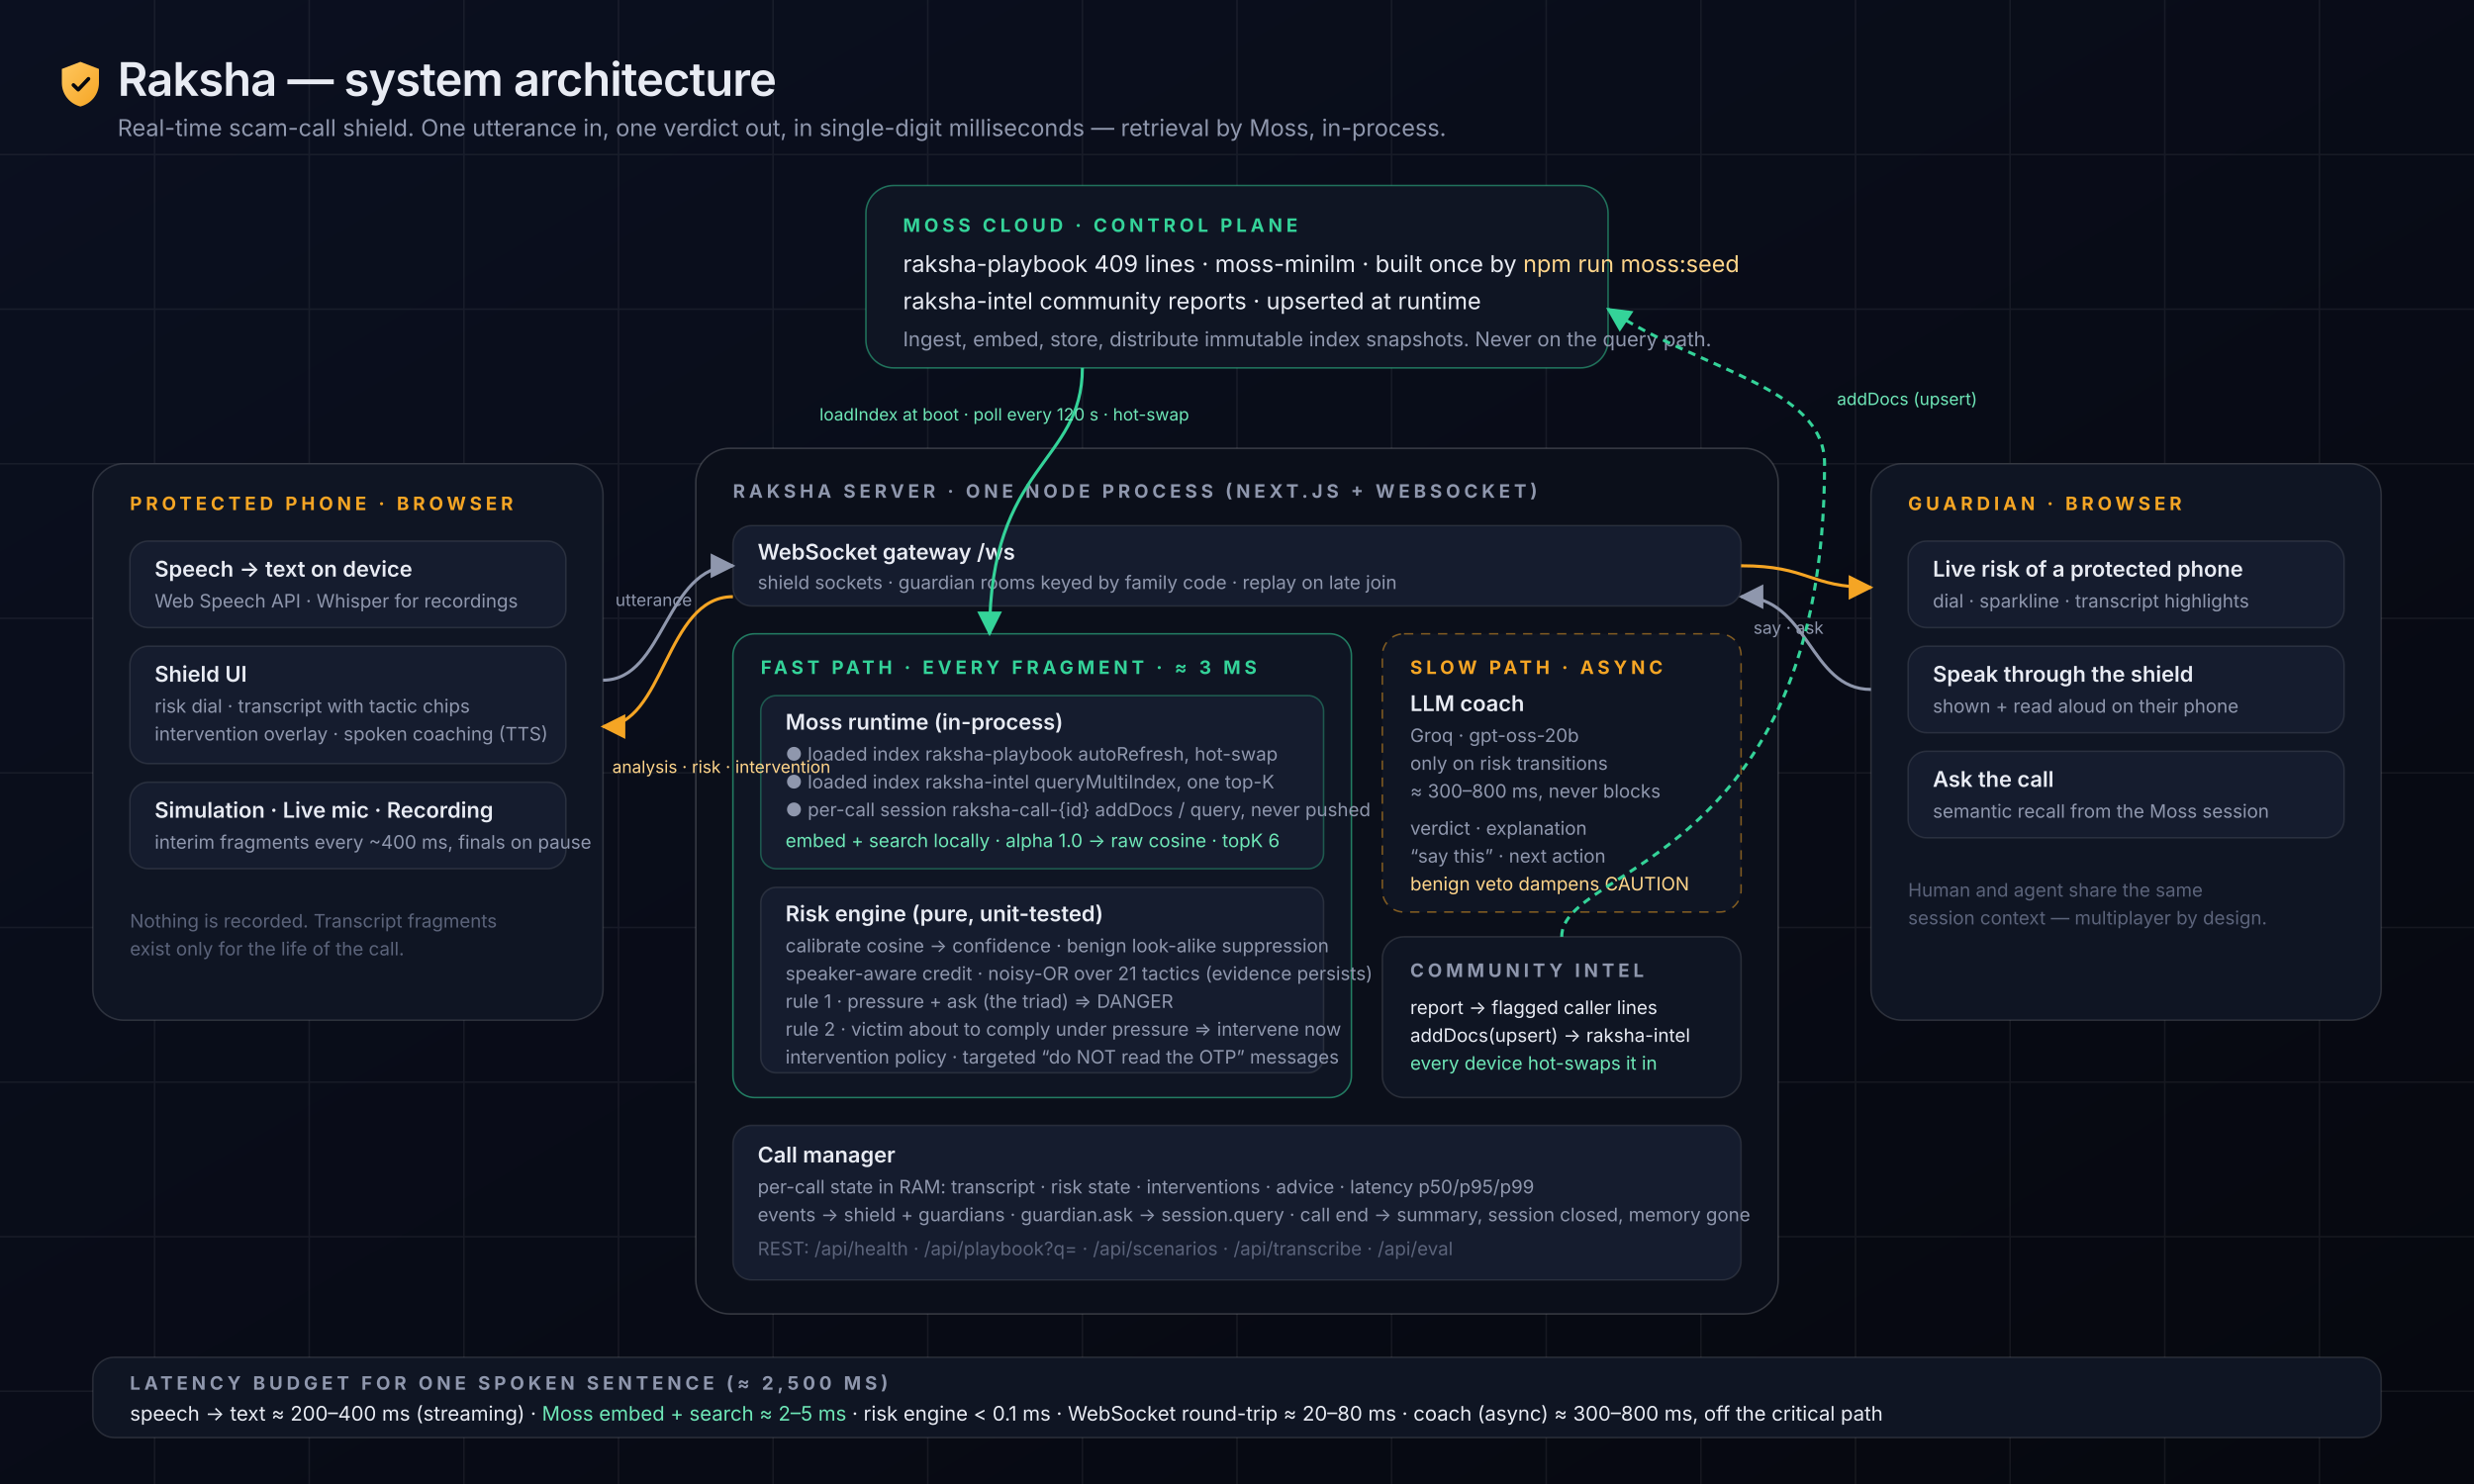
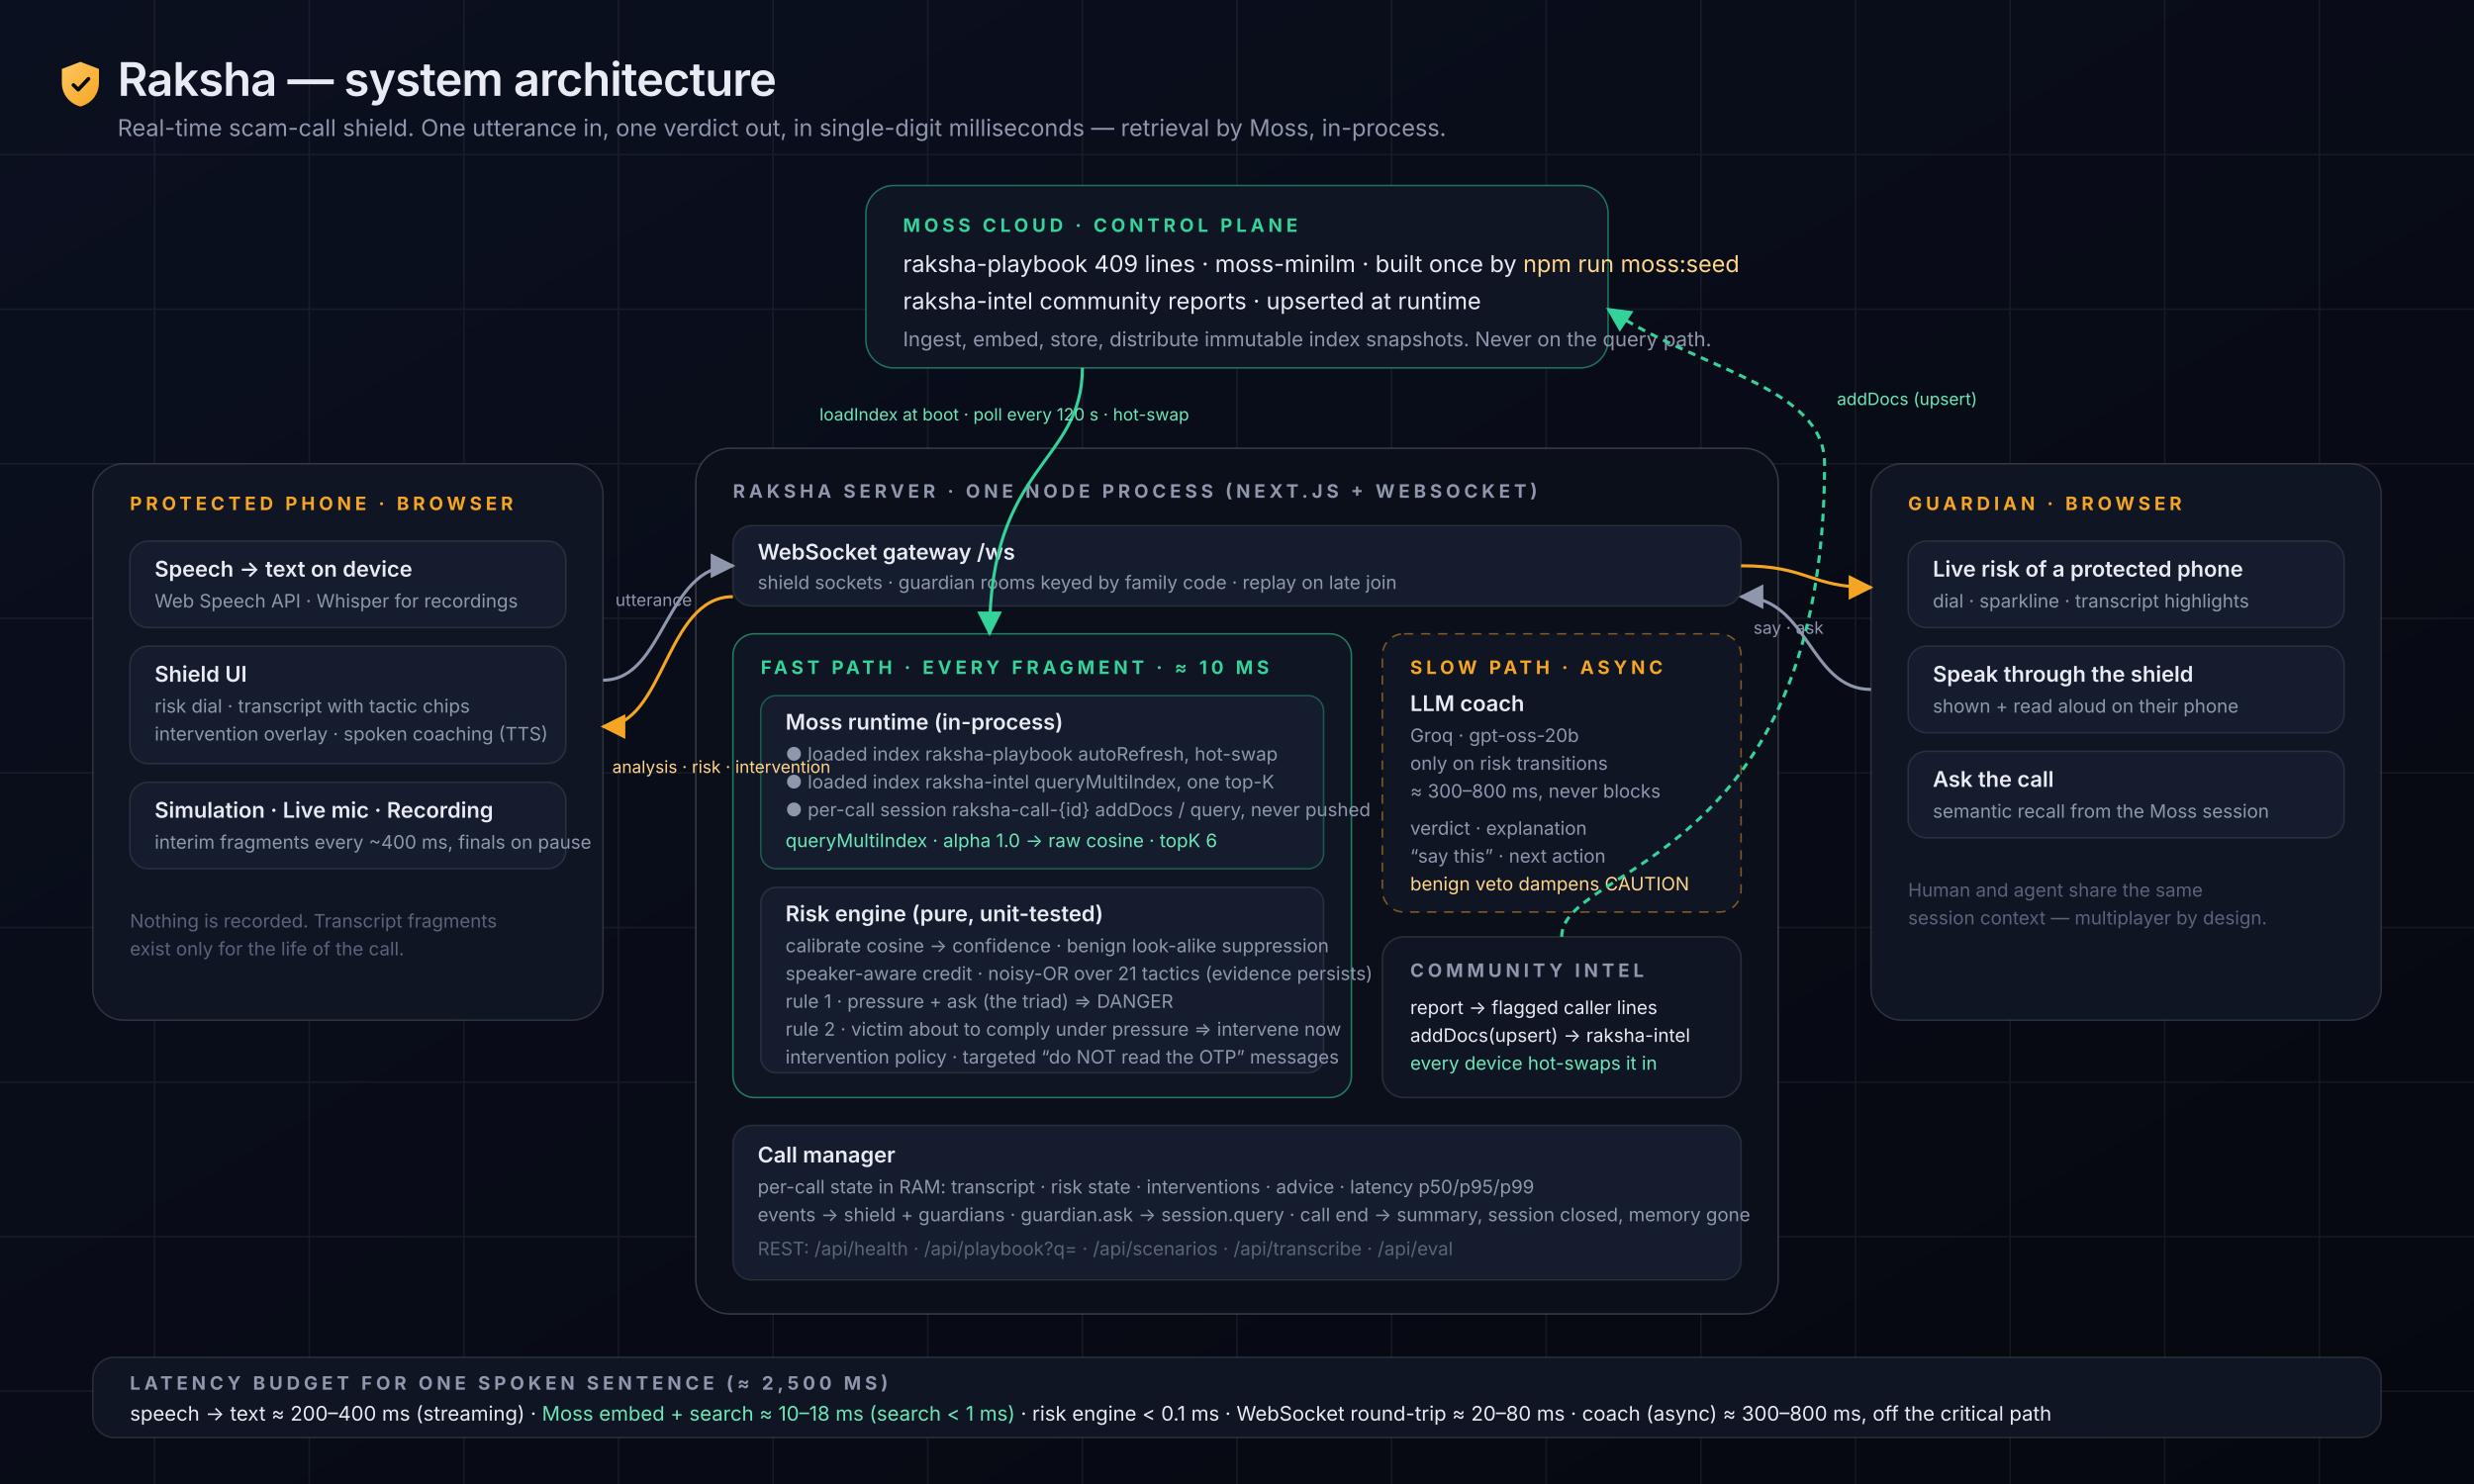
<svg xmlns="http://www.w3.org/2000/svg" width="1600" height="960" viewBox="0 0 1600 960" font-family="Inter, Segoe UI, Helvetica, Arial, sans-serif">
  <defs>
    <linearGradient id="bg" x1="0" y1="0" x2="1" y2="1">
      <stop offset="0" stop-color="#0b1020" />
      <stop offset="1" stop-color="#06080f" />
    </linearGradient>
    <linearGradient id="saf" x1="0" y1="0" x2="1" y2="1">
      <stop offset="0" stop-color="#ffc75f" />
      <stop offset="1" stop-color="#f5a524" />
    </linearGradient>
    <marker id="arrow" viewBox="0 0 10 10" refX="9" refY="5" markerWidth="8" markerHeight="8" orient="auto-start-reverse">
      <path d="M0,0 L10,5 L0,10 z" fill="#8f97ad" />
    </marker>
    <marker id="arrowMoss" viewBox="0 0 10 10" refX="9" refY="5" markerWidth="8" markerHeight="8" orient="auto-start-reverse">
      <path d="M0,0 L10,5 L0,10 z" fill="#34d399" />
    </marker>
    <marker id="arrowSaf" viewBox="0 0 10 10" refX="9" refY="5" markerWidth="8" markerHeight="8" orient="auto-start-reverse">
      <path d="M0,0 L10,5 L0,10 z" fill="#f5a524" />
    </marker>
    <filter id="glow">
      <feGaussianBlur stdDeviation="6" result="b" />
      <feMerge>
        <feMergeNode in="b" />
        <feMergeNode in="SourceGraphic" />
      </feMerge>
    </filter>
  </defs>
  <rect width="1600" height="960" fill="url(#bg)" />
  <g opacity="0.06" stroke="#ffffff">
    <path d="M0 0H1600" stroke-width="0" />
    <g id="grid">
      <path d="M100 0V960M200 0V960M300 0V960M400 0V960M500 0V960M600 0V960M700 0V960M800 0V960M900 0V960M1000 0V960M1100 0V960M1200 0V960M1300 0V960M1400 0V960M1500 0V960" />
      <path d="M0 100H1600M0 200H1600M0 300H1600M0 400H1600M0 500H1600M0 600H1600M0 700H1600M0 800H1600M0 900H1600" />
    </g>
  </g>
  <g>
    <path d="M52 40 40 44.6v9c0 7.4 5 13.5 12 15.3 7-1.8 12-7.9 12-15.3v-9L52 40Z" fill="url(#saf)" />
    <path d="M47.5 55 50.6 58l6.6-7" stroke="#06080f" stroke-width="2.4" fill="none" stroke-linecap="round" stroke-linejoin="round" />
    <text x="76" y="62" font-size="30" fill="#e8ebf3" font-weight="600" letter-spacing="-0.5">Raksha — system architecture</text>
    <text x="76" y="88" font-size="15" fill="#8f97ad">Real-time scam-call shield. One utterance in, one verdict out, in single-digit milliseconds — retrieval by Moss, in-process.</text>
  </g>
  <g>
    <rect x="560" y="120" width="480" height="118" rx="18" fill="#0f1523" stroke="#34d399" stroke-opacity="0.5" />
    <text x="584" y="150" font-size="12" fill="#34d399" letter-spacing="2.5" font-weight="700">MOSS CLOUD · CONTROL PLANE</text>
    <text x="584" y="176" font-size="15" fill="#e8ebf3">raksha-playbook   409 lines · moss-minilm · built once by <tspan fill="#ffd58a">npm run moss:seed</tspan>
    </text>
    <text x="584" y="200" font-size="15" fill="#e8ebf3">raksha-intel   community reports · upserted at runtime</text>
    <text x="584" y="224" font-size="13" fill="#8f97ad">Ingest, embed, store, distribute immutable index snapshots. Never on the query path.</text>
  </g>
  <g>
    <rect x="60" y="300" width="330" height="360" rx="20" fill="#0f1523" stroke="#ffffff" stroke-opacity="0.14" />
    <text x="84" y="330" font-size="12" fill="#f5a524" letter-spacing="2.5" font-weight="700">PROTECTED PHONE · BROWSER</text>
    <rect x="84" y="350" width="282" height="56" rx="12" fill="#151c2e" stroke="#ffffff" stroke-opacity="0.1" />
    <text x="100" y="373" font-size="14" fill="#e8ebf3" font-weight="600">Speech → text on device</text>
    <text x="100" y="393" font-size="12" fill="#8f97ad">Web Speech API · Whisper for recordings</text>
    <rect x="84" y="418" width="282" height="76" rx="12" fill="#151c2e" stroke="#ffffff" stroke-opacity="0.1" />
    <text x="100" y="441" font-size="14" fill="#e8ebf3" font-weight="600">Shield UI</text>
    <text x="100" y="461" font-size="12" fill="#8f97ad">risk dial · transcript with tactic chips</text>
    <text x="100" y="479" font-size="12" fill="#8f97ad">intervention overlay · spoken coaching (TTS)</text>
    <rect x="84" y="506" width="282" height="56" rx="12" fill="#151c2e" stroke="#ffffff" stroke-opacity="0.1" />
    <text x="100" y="529" font-size="14" fill="#e8ebf3" font-weight="600">Simulation · Live mic · Recording</text>
    <text x="100" y="549" font-size="12" fill="#8f97ad">interim fragments every ~400 ms, finals on pause</text>
    <text x="84" y="600" font-size="12" fill="#5b637a">Nothing is recorded. Transcript fragments</text>
    <text x="84" y="618" font-size="12" fill="#5b637a">exist only for the life of the call.</text>
  </g>
  <g>
    <rect x="450" y="290" width="700" height="560" rx="22" fill="#0b0f1a" stroke="#ffffff" stroke-opacity="0.18" />
    <text x="474" y="322" font-size="12" fill="#8f97ad" letter-spacing="2.5" font-weight="700">RAKSHA SERVER · ONE NODE PROCESS (NEXT.JS + WEBSOCKET)</text>
    <rect x="474" y="340" width="652" height="52" rx="12" fill="#151c2e" stroke="#ffffff" stroke-opacity="0.1" />
    <text x="490" y="362" font-size="14" fill="#e8ebf3" font-weight="600">WebSocket gateway  /ws</text>
    <text x="490" y="381" font-size="12" fill="#8f97ad">shield sockets · guardian rooms keyed by family code · replay on late join</text>
    <rect x="474" y="410" width="400" height="300" rx="14" fill="#0f1523" stroke="#34d399" stroke-opacity="0.55" />
-     <text x="492" y="436" font-size="12" fill="#34d399" letter-spacing="2.5" font-weight="700">FAST PATH · EVERY FRAGMENT · ≈ 3 MS</text>
+     <text x="492" y="436" font-size="12" fill="#34d399" letter-spacing="2.5" font-weight="700">FAST PATH · EVERY FRAGMENT · ≈ 10 MS</text>
    <rect x="492" y="450" width="364" height="112" rx="10" fill="#151c2e" stroke="#34d399" stroke-opacity="0.35" />
    <text x="508" y="472" font-size="14" fill="#e8ebf3" font-weight="600">Moss runtime (in-process)</text>
    <text x="508" y="492" font-size="12" fill="#8f97ad">● loaded index  raksha-playbook   autoRefresh, hot-swap</text>
    <text x="508" y="510" font-size="12" fill="#8f97ad">● loaded index  raksha-intel        queryMultiIndex, one top-K</text>
    <text x="508" y="528" font-size="12" fill="#8f97ad">● per-call session  raksha-call-{id}   addDocs / query, never pushed</text>
-     <text x="508" y="548" font-size="12" fill="#6ee7b7">embed + search locally · alpha 1.0 → raw cosine · topK 6</text>
+     <text x="508" y="548" font-size="12" fill="#6ee7b7">queryMultiIndex · alpha 1.0 → raw cosine · topK 6</text>
    <rect x="492" y="574" width="364" height="120" rx="10" fill="#151c2e" stroke="#ffffff" stroke-opacity="0.1" />
    <text x="508" y="596" font-size="14" fill="#e8ebf3" font-weight="600">Risk engine (pure, unit-tested)</text>
    <text x="508" y="616" font-size="12" fill="#8f97ad">calibrate cosine → confidence · benign look-alike suppression</text>
    <text x="508" y="634" font-size="12" fill="#8f97ad">speaker-aware credit · noisy-OR over 21 tactics (evidence persists)</text>
    <text x="508" y="652" font-size="12" fill="#8f97ad">rule 1 · pressure + ask (the triad) ⇒ DANGER</text>
    <text x="508" y="670" font-size="12" fill="#8f97ad">rule 2 · victim about to comply under pressure ⇒ intervene now</text>
    <text x="508" y="688" font-size="12" fill="#8f97ad">intervention policy · targeted “do NOT read the OTP” messages</text>
    <rect x="894" y="410" width="232" height="180" rx="14" fill="#0f1523" stroke="#f5a524" stroke-opacity="0.5" stroke-dasharray="6 5" />
    <text x="912" y="436" font-size="12" fill="#f5a524" letter-spacing="2.5" font-weight="700">SLOW PATH · ASYNC</text>
    <text x="912" y="460" font-size="14" fill="#e8ebf3" font-weight="600">LLM coach</text>
    <text x="912" y="480" font-size="12" fill="#8f97ad">Groq · gpt-oss-20b</text>
    <text x="912" y="498" font-size="12" fill="#8f97ad">only on risk transitions</text>
    <text x="912" y="516" font-size="12" fill="#8f97ad">≈ 300–800 ms, never blocks</text>
    <text x="912" y="540" font-size="12" fill="#8f97ad">verdict · explanation</text>
    <text x="912" y="558" font-size="12" fill="#8f97ad">“say this” · next action</text>
    <text x="912" y="576" font-size="12" fill="#ffd58a">benign veto dampens CAUTION</text>
    <rect x="894" y="606" width="232" height="104" rx="14" fill="#0f1523" stroke="#ffffff" stroke-opacity="0.12" />
    <text x="912" y="632" font-size="12" fill="#8f97ad" letter-spacing="2.5" font-weight="700">COMMUNITY INTEL</text>
    <text x="912" y="656" font-size="12" fill="#e8ebf3">report → flagged caller lines</text>
    <text x="912" y="674" font-size="12" fill="#e8ebf3">addDocs(upsert) → raksha-intel</text>
    <text x="912" y="692" font-size="12" fill="#6ee7b7">every device hot-swaps it in</text>
    <rect x="474" y="728" width="652" height="100" rx="12" fill="#151c2e" stroke="#ffffff" stroke-opacity="0.1" />
    <text x="490" y="752" font-size="14" fill="#e8ebf3" font-weight="600">Call manager</text>
    <text x="490" y="772" font-size="12" fill="#8f97ad">per-call state in RAM: transcript · risk state · interventions · advice · latency p50/p95/p99</text>
    <text x="490" y="790" font-size="12" fill="#8f97ad">events → shield + guardians  ·  guardian.ask → session.query  ·  call end → summary, session closed, memory gone</text>
    <text x="490" y="812" font-size="12" fill="#5b637a">REST: /api/health · /api/playbook?q= · /api/scenarios · /api/transcribe · /api/eval</text>
  </g>
  <g>
    <rect x="1210" y="300" width="330" height="360" rx="20" fill="#0f1523" stroke="#ffffff" stroke-opacity="0.14" />
    <text x="1234" y="330" font-size="12" fill="#f5a524" letter-spacing="2.5" font-weight="700">GUARDIAN · BROWSER</text>
    <rect x="1234" y="350" width="282" height="56" rx="12" fill="#151c2e" stroke="#ffffff" stroke-opacity="0.1" />
    <text x="1250" y="373" font-size="14" fill="#e8ebf3" font-weight="600">Live risk of a protected phone</text>
    <text x="1250" y="393" font-size="12" fill="#8f97ad">dial · sparkline · transcript highlights</text>
    <rect x="1234" y="418" width="282" height="56" rx="12" fill="#151c2e" stroke="#ffffff" stroke-opacity="0.1" />
    <text x="1250" y="441" font-size="14" fill="#e8ebf3" font-weight="600">Speak through the shield</text>
    <text x="1250" y="461" font-size="12" fill="#8f97ad">shown + read aloud on their phone</text>
    <rect x="1234" y="486" width="282" height="56" rx="12" fill="#151c2e" stroke="#ffffff" stroke-opacity="0.1" />
    <text x="1250" y="509" font-size="14" fill="#e8ebf3" font-weight="600">Ask the call</text>
    <text x="1250" y="529" font-size="12" fill="#8f97ad">semantic recall from the Moss session</text>
    <text x="1234" y="580" font-size="12" fill="#5b637a">Human and agent share the same</text>
    <text x="1234" y="598" font-size="12" fill="#5b637a">session context — multiplayer by design.</text>
  </g>
  <path d="M390 440 C430 440 430 366 474 366" fill="none" stroke="#8f97ad" stroke-width="2" marker-end="url(#arrow)" />
  <text x="398" y="392" font-size="11" fill="#8f97ad">utterance</text>
  <path d="M474 386 C430 386 430 470 390 470" fill="none" stroke="#f5a524" stroke-width="2" marker-end="url(#arrowSaf)" />
  <text x="396" y="500" font-size="11" fill="#ffd58a">analysis · risk · intervention</text>
  <path d="M1126 366 C1170 366 1170 380 1210 380" fill="none" stroke="#f5a524" stroke-width="2" marker-end="url(#arrowSaf)" />
  <path d="M1210 446 C1170 446 1170 386 1126 386" fill="none" stroke="#8f97ad" stroke-width="2" marker-end="url(#arrow)" />
  <text x="1134" y="410" font-size="11" fill="#8f97ad">say · ask</text>
  <path d="M700 238 C700 300 640 300 640 410" fill="none" stroke="#34d399" stroke-width="2" marker-end="url(#arrowMoss)" />
  <text x="530" y="272" font-size="11" fill="#6ee7b7">loadIndex at boot · poll every 120 s · hot-swap</text>
  <path d="M1010 606 C1010 560 1180 560 1180 300 C1180 250 1100 240 1040 200" fill="none" stroke="#34d399" stroke-width="2" stroke-dasharray="5 4" marker-end="url(#arrowMoss)" />
  <text x="1188" y="262" font-size="11" fill="#6ee7b7">addDocs (upsert)</text>
  <g>
    <rect x="60" y="878" width="1480" height="52" rx="14" fill="#0f1523" stroke="#ffffff" stroke-opacity="0.12" />
    <text x="84" y="899" font-size="12" fill="#8f97ad" letter-spacing="2.5" font-weight="700">LATENCY BUDGET FOR ONE SPOKEN SENTENCE (≈ 2,500 MS)</text>
-     <text x="84" y="919" font-size="13" fill="#e8ebf3">speech → text ≈ 200–400 ms (streaming)   ·   <tspan fill="#6ee7b7">Moss embed + search ≈ 2–5 ms</tspan>   ·   risk engine &lt; 0.1 ms   ·   WebSocket round-trip ≈ 20–80 ms   ·   coach (async) ≈ 300–800 ms, off the critical path</text>
+     <text x="84" y="919" font-size="13" fill="#e8ebf3">speech → text ≈ 200–400 ms (streaming)   ·   <tspan fill="#6ee7b7">Moss embed + search ≈ 10–18 ms (search &lt; 1 ms)</tspan>   ·   risk engine &lt; 0.1 ms   ·   WebSocket round-trip ≈ 20–80 ms   ·   coach (async) ≈ 300–800 ms, off the critical path</text>
  </g>
</svg>
